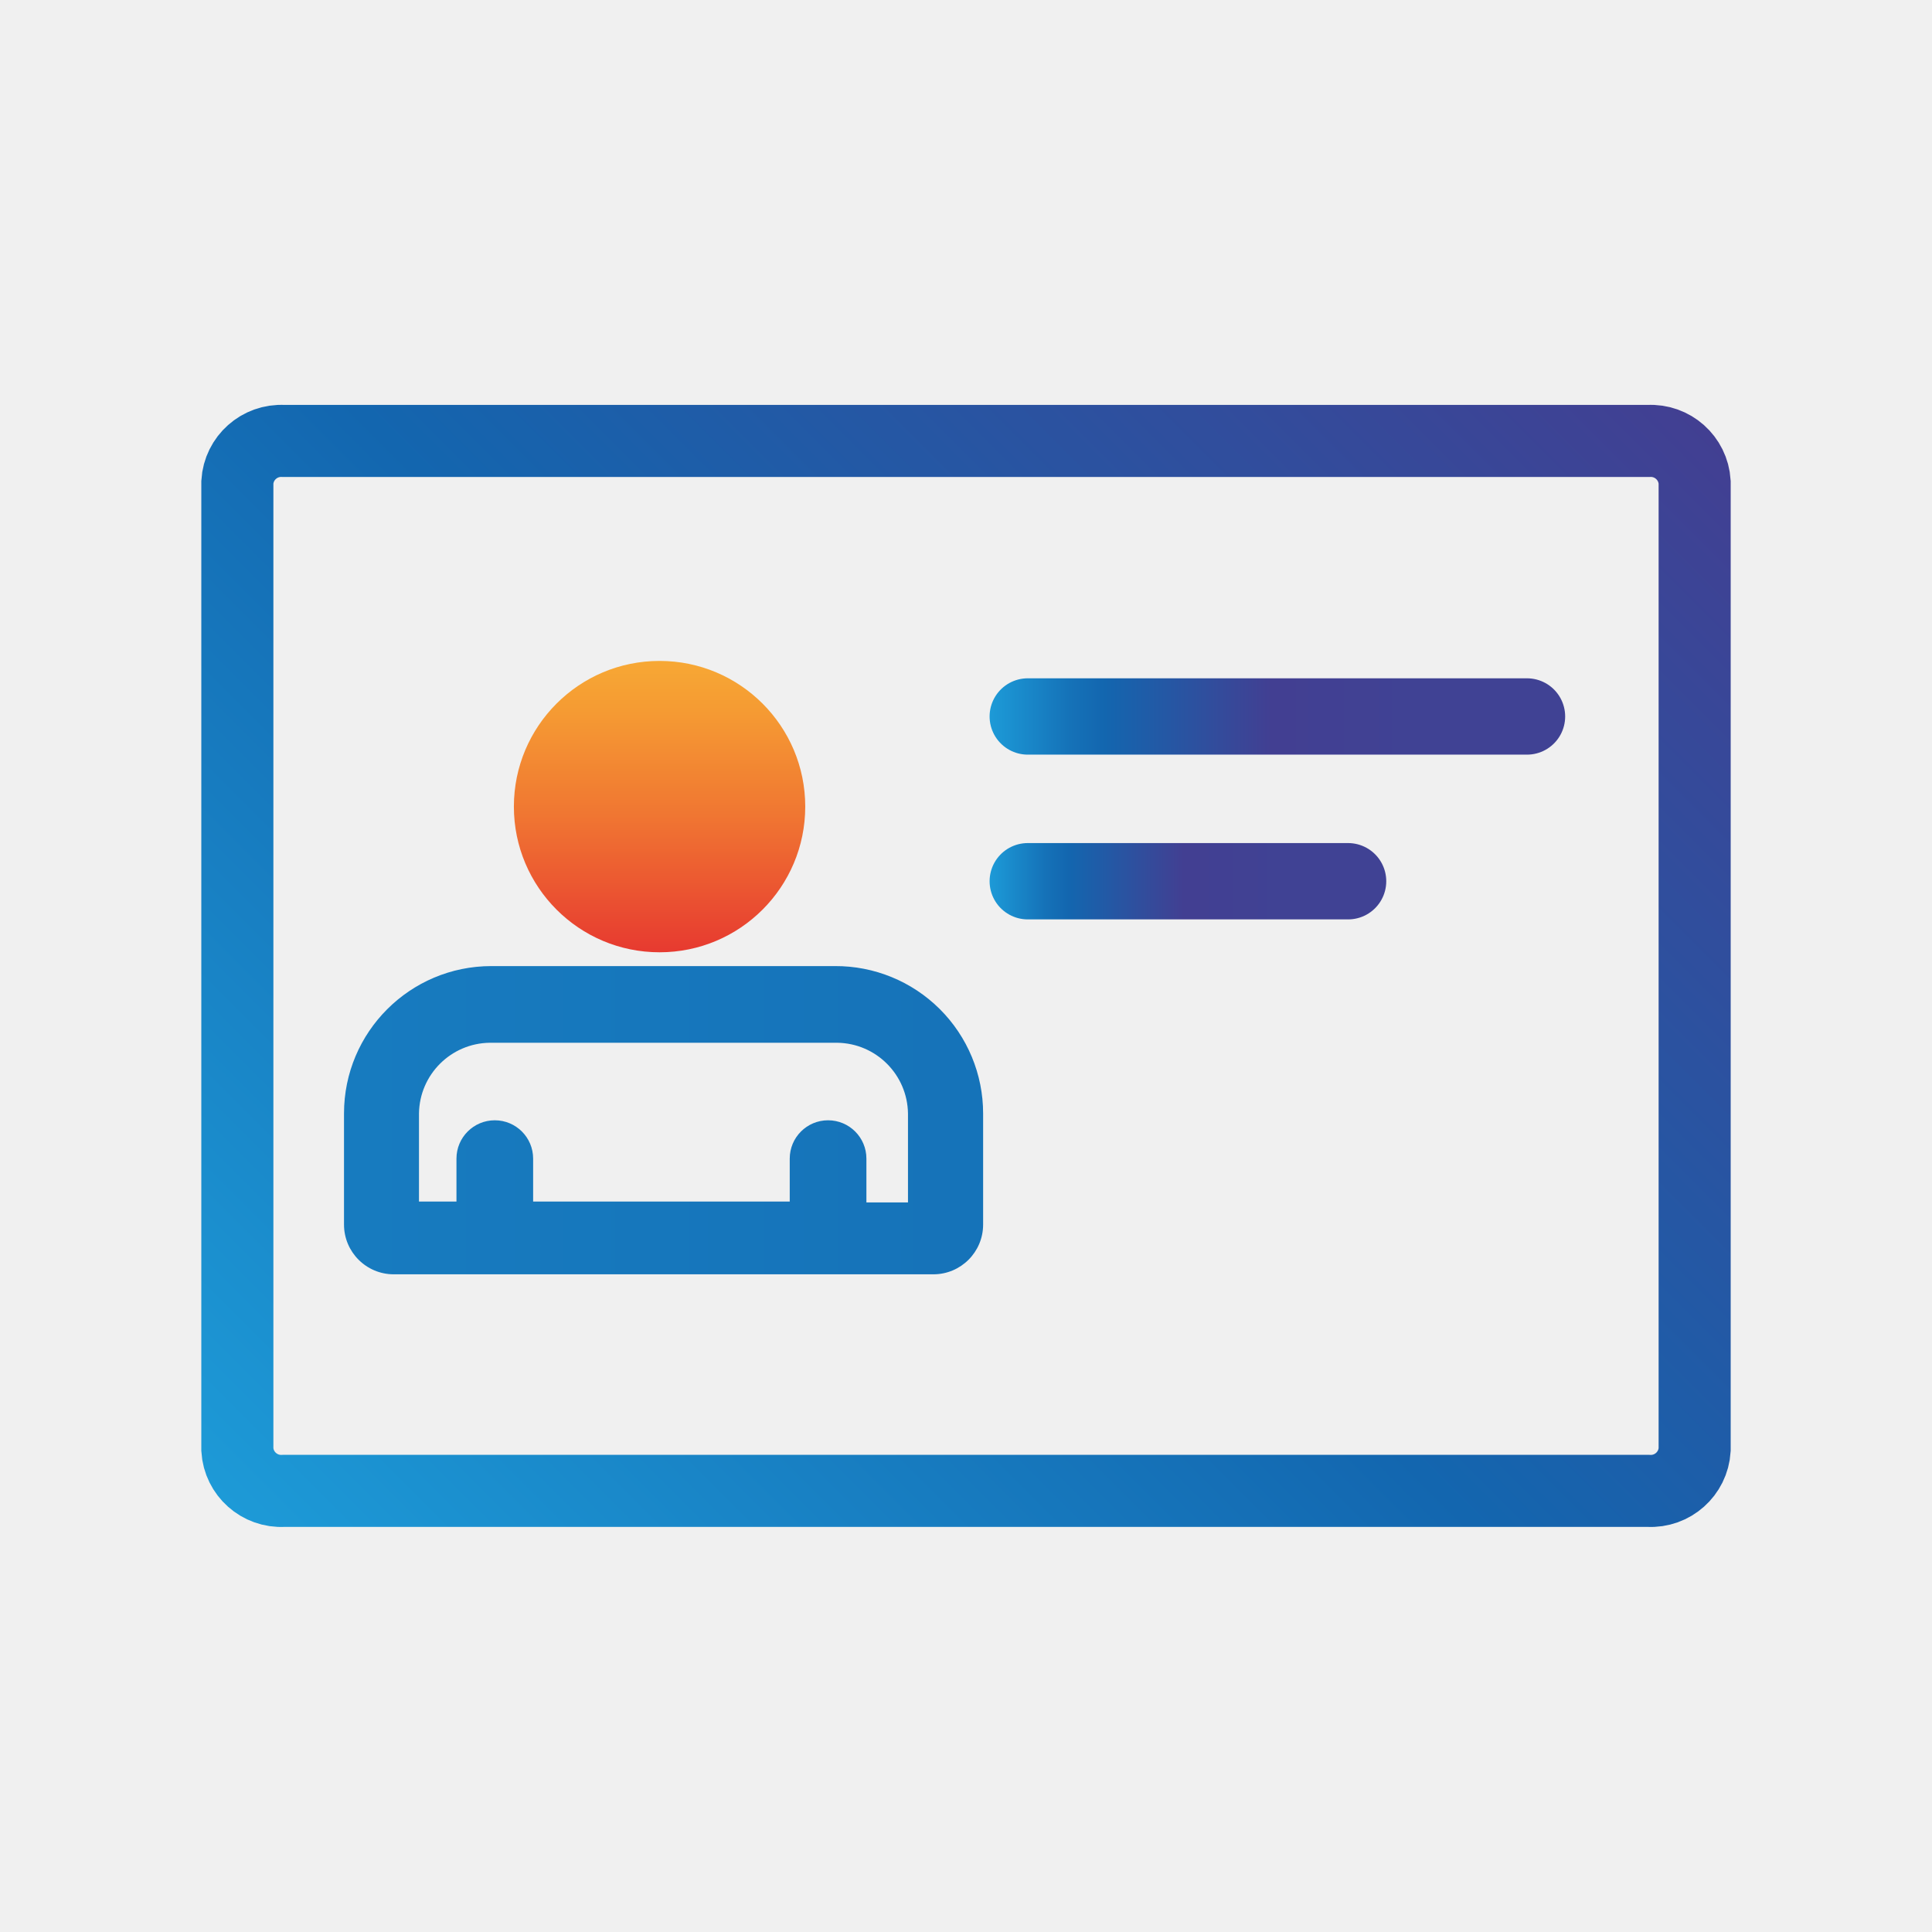
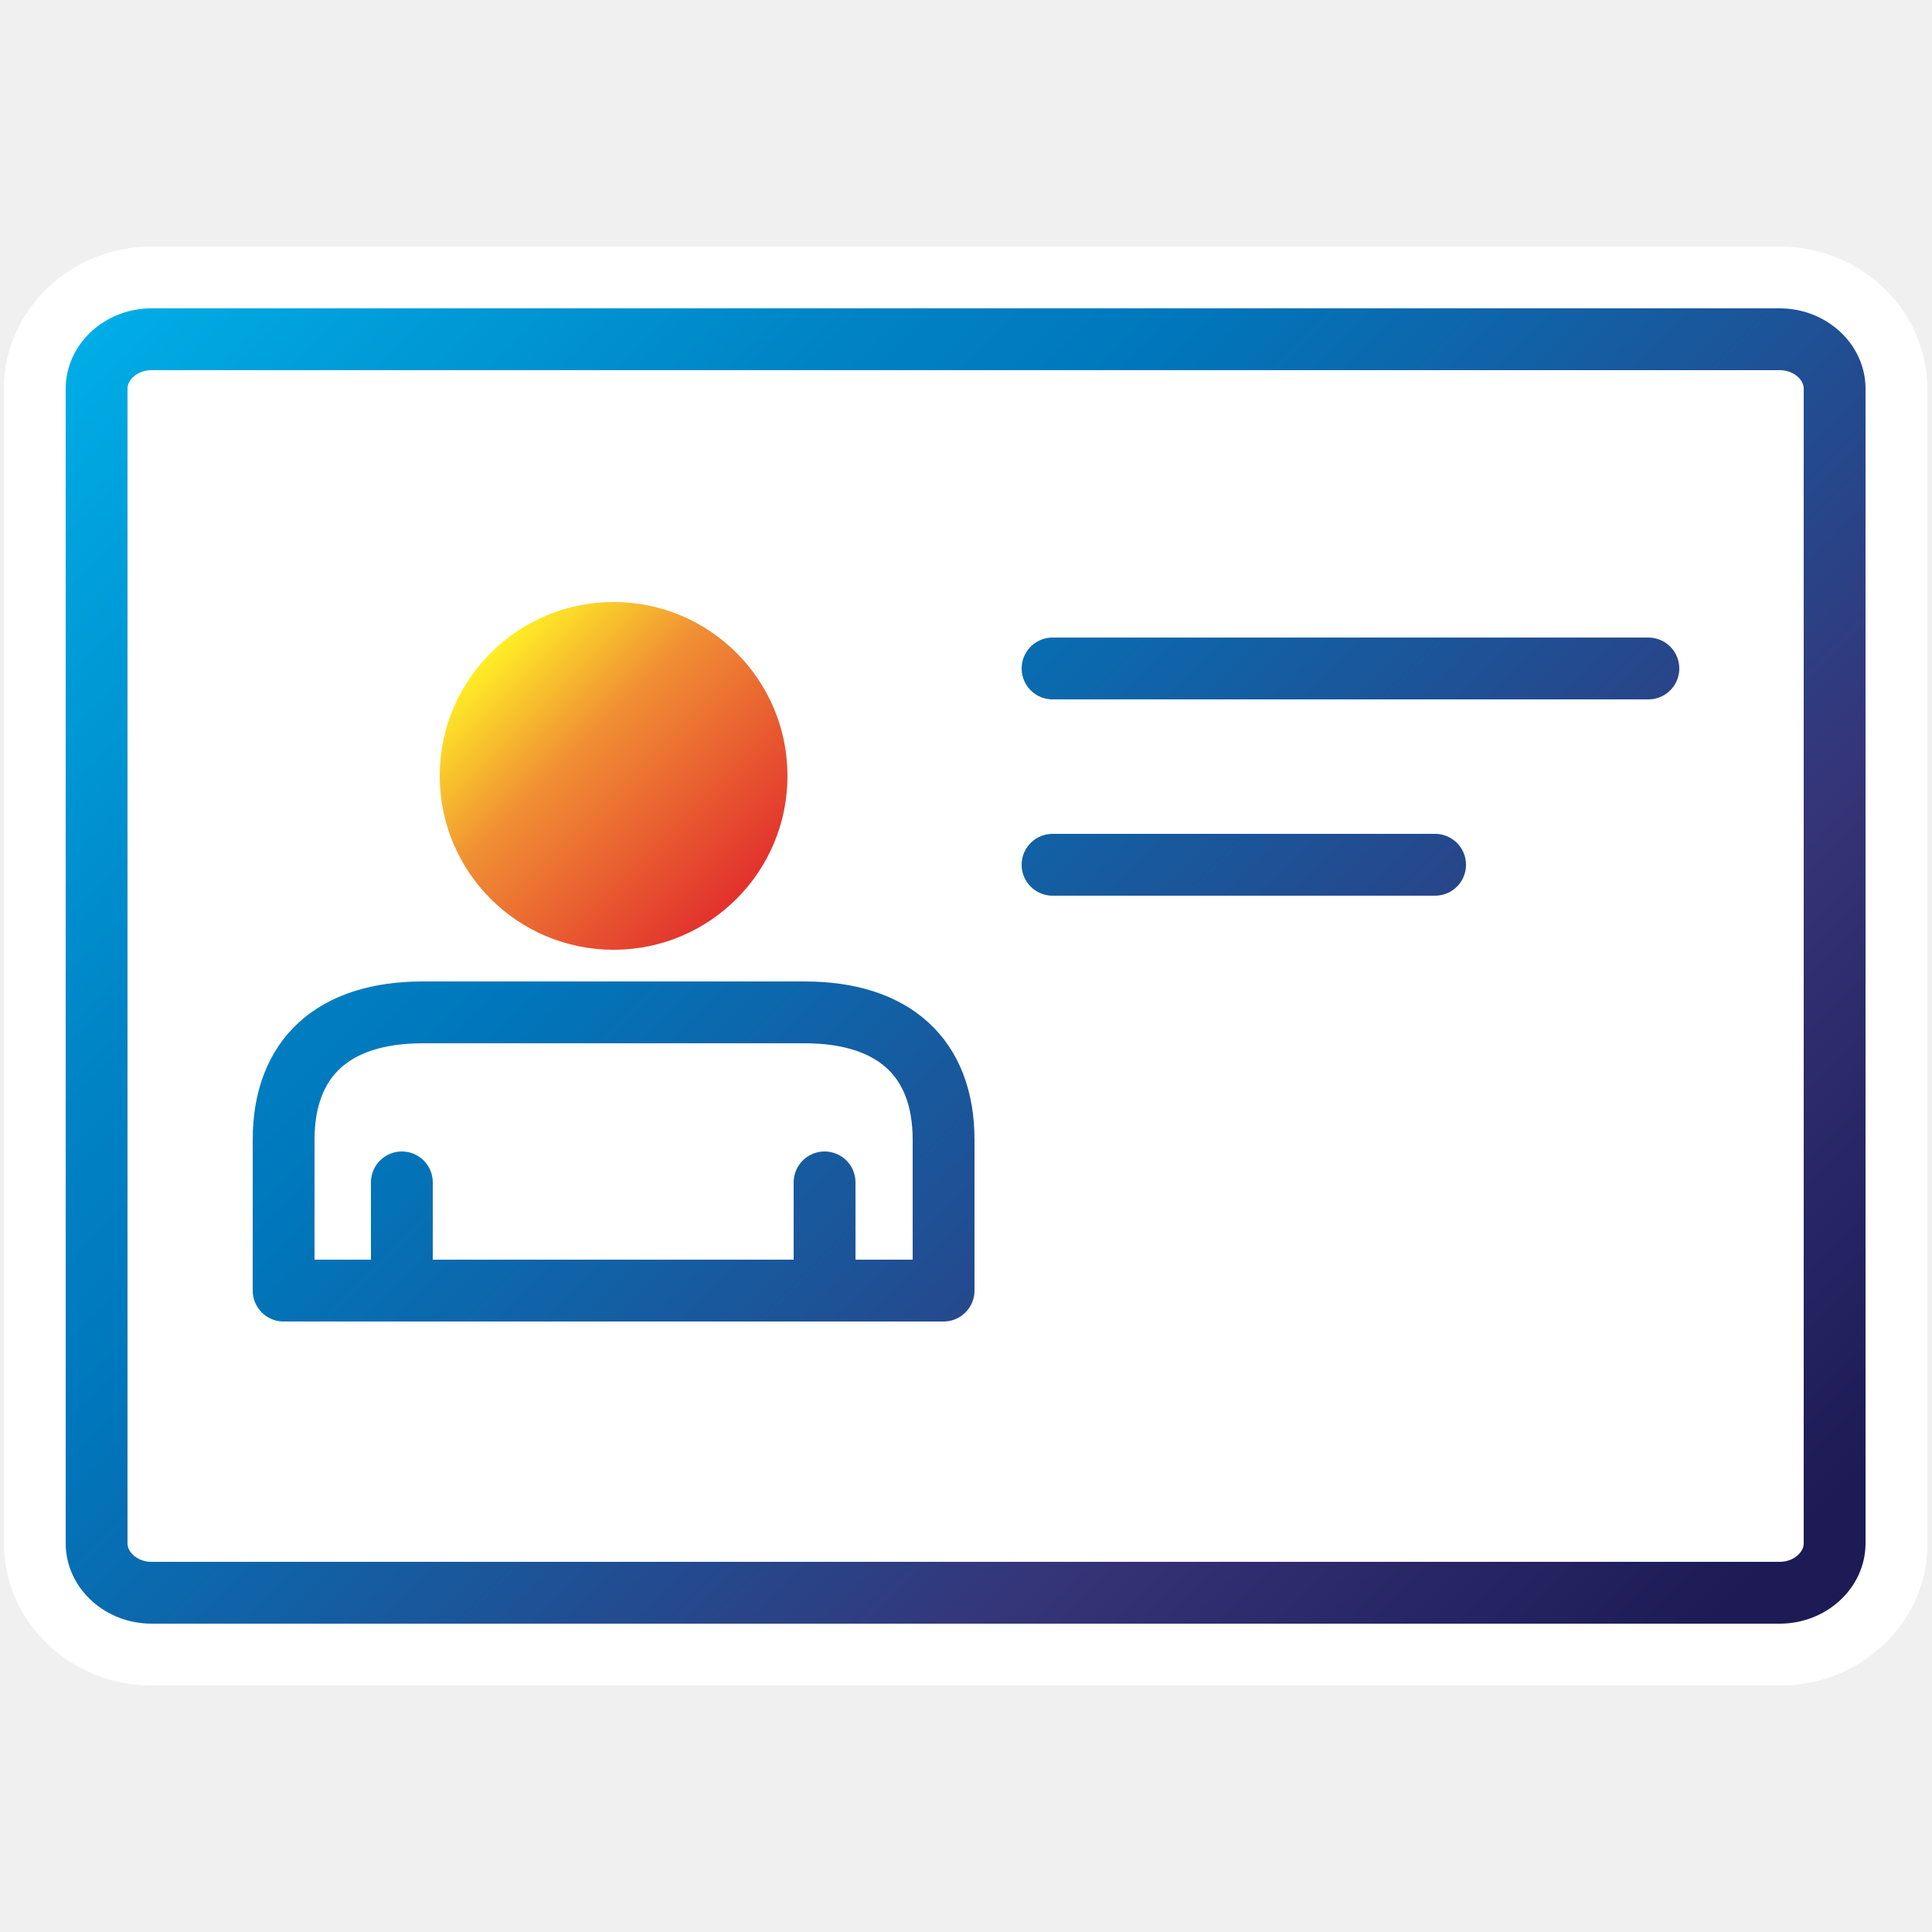
- <svg xmlns="http://www.w3.org/2000/svg" xmlns:xlink="http://www.w3.org/1999/xlink" id="Layer_1" data-name="Layer 1" viewBox="0 0 113.39 113.39">
-   <defs>
-     <style>.cls-1,.cls-4,.cls-5{fill:none;stroke-linecap:round;stroke-miterlimit:10;}.cls-1{stroke-width:4.23px;stroke:url(#linear-gradient);}.cls-2{fill:url(#linear-gradient-2);}.cls-3{fill:url(#linear-gradient-3);}.cls-4,.cls-5{stroke-width:4.48px;}.cls-4{stroke:url(#linear-gradient-4);}.cls-5{stroke:url(#linear-gradient-5);}</style>
-     <linearGradient id="linear-gradient" x1="19.16" y1="94.22" x2="94.22" y2="19.16" gradientUnits="userSpaceOnUse">
-       <stop offset="0" stop-color="#1d9ad7" />
-       <stop offset="0.48" stop-color="#1366af" />
-       <stop offset="1" stop-color="#423f92" />
+ <svg xmlns="http://www.w3.org/2000/svg" version="1.1" x="0px" y="0px" viewBox="0 0 250 250" style="enable-background:new 0 0 250 250;" xml:space="preserve">
+   <style type="text/css">
+ 	.st0{fill:#FFFFFF;stroke:#FFFFFF;stroke-width:16;stroke-miterlimit:10;}
+ 	.st1{fill:url(#SVGID_1_);}
+ 	.st2{fill:none;stroke:url(#SVGID_2_);stroke-width:8;stroke-linecap:round;stroke-linejoin:round;stroke-miterlimit:10;}
+ </style>
+   <g id="White">
+     <path class="st0" d="M230.4,210.1H19.6c-6.1,0-11.1-4.7-11.1-10.4V50.3c0-5.7,5-10.4,11.1-10.4h210.7c6.1,0,11.1,4.7,11.1,10.4   v149.4C241.5,205.4,236.5,210.1,230.4,210.1z" />
+   </g>
+   <g id="Orange">
+     <linearGradient id="SVGID_1_" gradientUnits="userSpaceOnUse" x1="63.473" y1="84.465" x2="95.293" y2="116.285">
+       <stop offset="0" style="stop-color:#FFEE25" />
+       <stop offset="0.371" style="stop-color:#F08F34" />
+       <stop offset="1" style="stop-color:#E2312D" />
    </linearGradient>
-     <linearGradient id="linear-gradient-2" x1="38.71" y1="38.79" x2="38.71" y2="55.89" gradientUnits="userSpaceOnUse">
-       <stop offset="0" stop-color="#f7a834" />
-       <stop offset="0.18" stop-color="#f59a33" />
-       <stop offset="0.53" stop-color="#f07632" />
-       <stop offset="0.99" stop-color="#e73b30" />
-       <stop offset="1" stop-color="#e73a30" />
+     <circle class="st1" cx="79.4" cy="100.4" r="22.5" />
+   </g>
+   <g id="Blue_1_">
+     <linearGradient id="SVGID_2_" gradientUnits="userSpaceOnUse" x1="27.365" y1="27.365" x2="222.635" y2="222.635">
+       <stop offset="0" style="stop-color:#00ADE6" />
+       <stop offset="5.543736e-02" style="stop-color:#00A3DE" />
+       <stop offset="0.25" style="stop-color:#0083C5" />
+       <stop offset="0.358" style="stop-color:#0077BC" />
+       <stop offset="0.726" style="stop-color:#353579" />
+       <stop offset="0.966" style="stop-color:#1D1A55" />
    </linearGradient>
-     <linearGradient id="linear-gradient-3" x1="-114.46" y1="65.74" x2="358.26" y2="65.74" xlink:href="#linear-gradient" />
-     <linearGradient id="linear-gradient-4" x1="58.08" y1="42.05" x2="91.86" y2="42.05" gradientUnits="userSpaceOnUse">
-       <stop offset="0" stop-color="#1d9ad7" />
-       <stop offset="0.03" stop-color="#1b92d1" />
-       <stop offset="0.14" stop-color="#1572b8" />
-       <stop offset="0.2" stop-color="#1366af" />
-       <stop offset="0.49" stop-color="#423f92" />
-       <stop offset="0.74" stop-color="#404294" />
-     </linearGradient>
-     <linearGradient id="linear-gradient-5" x1="58.08" y1="51.72" x2="81.36" y2="51.72" xlink:href="#linear-gradient-4" />
-   </defs>
-   <path class="cls-1" d="M57.1,25.88H96.74a2.58,2.58,0,0,1,2.72,2.42V85.08a2.58,2.58,0,0,1-2.72,2.42H16.65a2.58,2.58,0,0,1-2.72-2.42V28.3a2.58,2.58,0,0,1,2.72-2.42H57.1" />
-   <circle class="cls-2" cx="38.71" cy="47.34" r="8.55" />
-   <path class="cls-3" d="M49,56.7H28.84a8.65,8.65,0,0,0-8.65,8.65v6.52a2.92,2.92,0,0,0,2.92,2.92H54.78a2.92,2.92,0,0,0,2.92-2.92V65.35A8.65,8.65,0,0,0,49,56.7Zm1.85,13.87V68a2.25,2.25,0,0,0-4.5,0v2.52H31.29V68a2.25,2.25,0,0,0-4.5,0v2.52h-2.2V65.35a4.21,4.21,0,0,1,4.15-4.15h20.4a4.21,4.21,0,0,1,4.15,4.15v5.22Z" />
-   <line class="cls-4" x1="60.32" y1="42.05" x2="89.62" y2="42.05" />
-   <line class="cls-5" x1="60.32" y1="51.72" x2="79.12" y2="51.72" />
+     <path class="st2" d="M52,165.8V153 M126.1,43.9H19.6c-3.9,0-7.1,2.9-7.1,6.4v149.4c0,3.5,3.2,6.4,7.1,6.4h210.7   c3.9,0,7.1-2.9,7.1-6.4V50.3c0-3.5-3.2-6.4-7.1-6.4H126.1 M136.2,86.5h77.1 M136.2,111.9h49.5 M106.7,165.8V153 M54.7,131   c-11.5,0-18,5.8-18,16.5s0,19.5,0,19.5h41.8h0.9h42.7c0,0,0-8.8,0-19.5s-6.5-16.5-18-16.5S66.2,131,54.7,131z" />
+   </g>
</svg>
